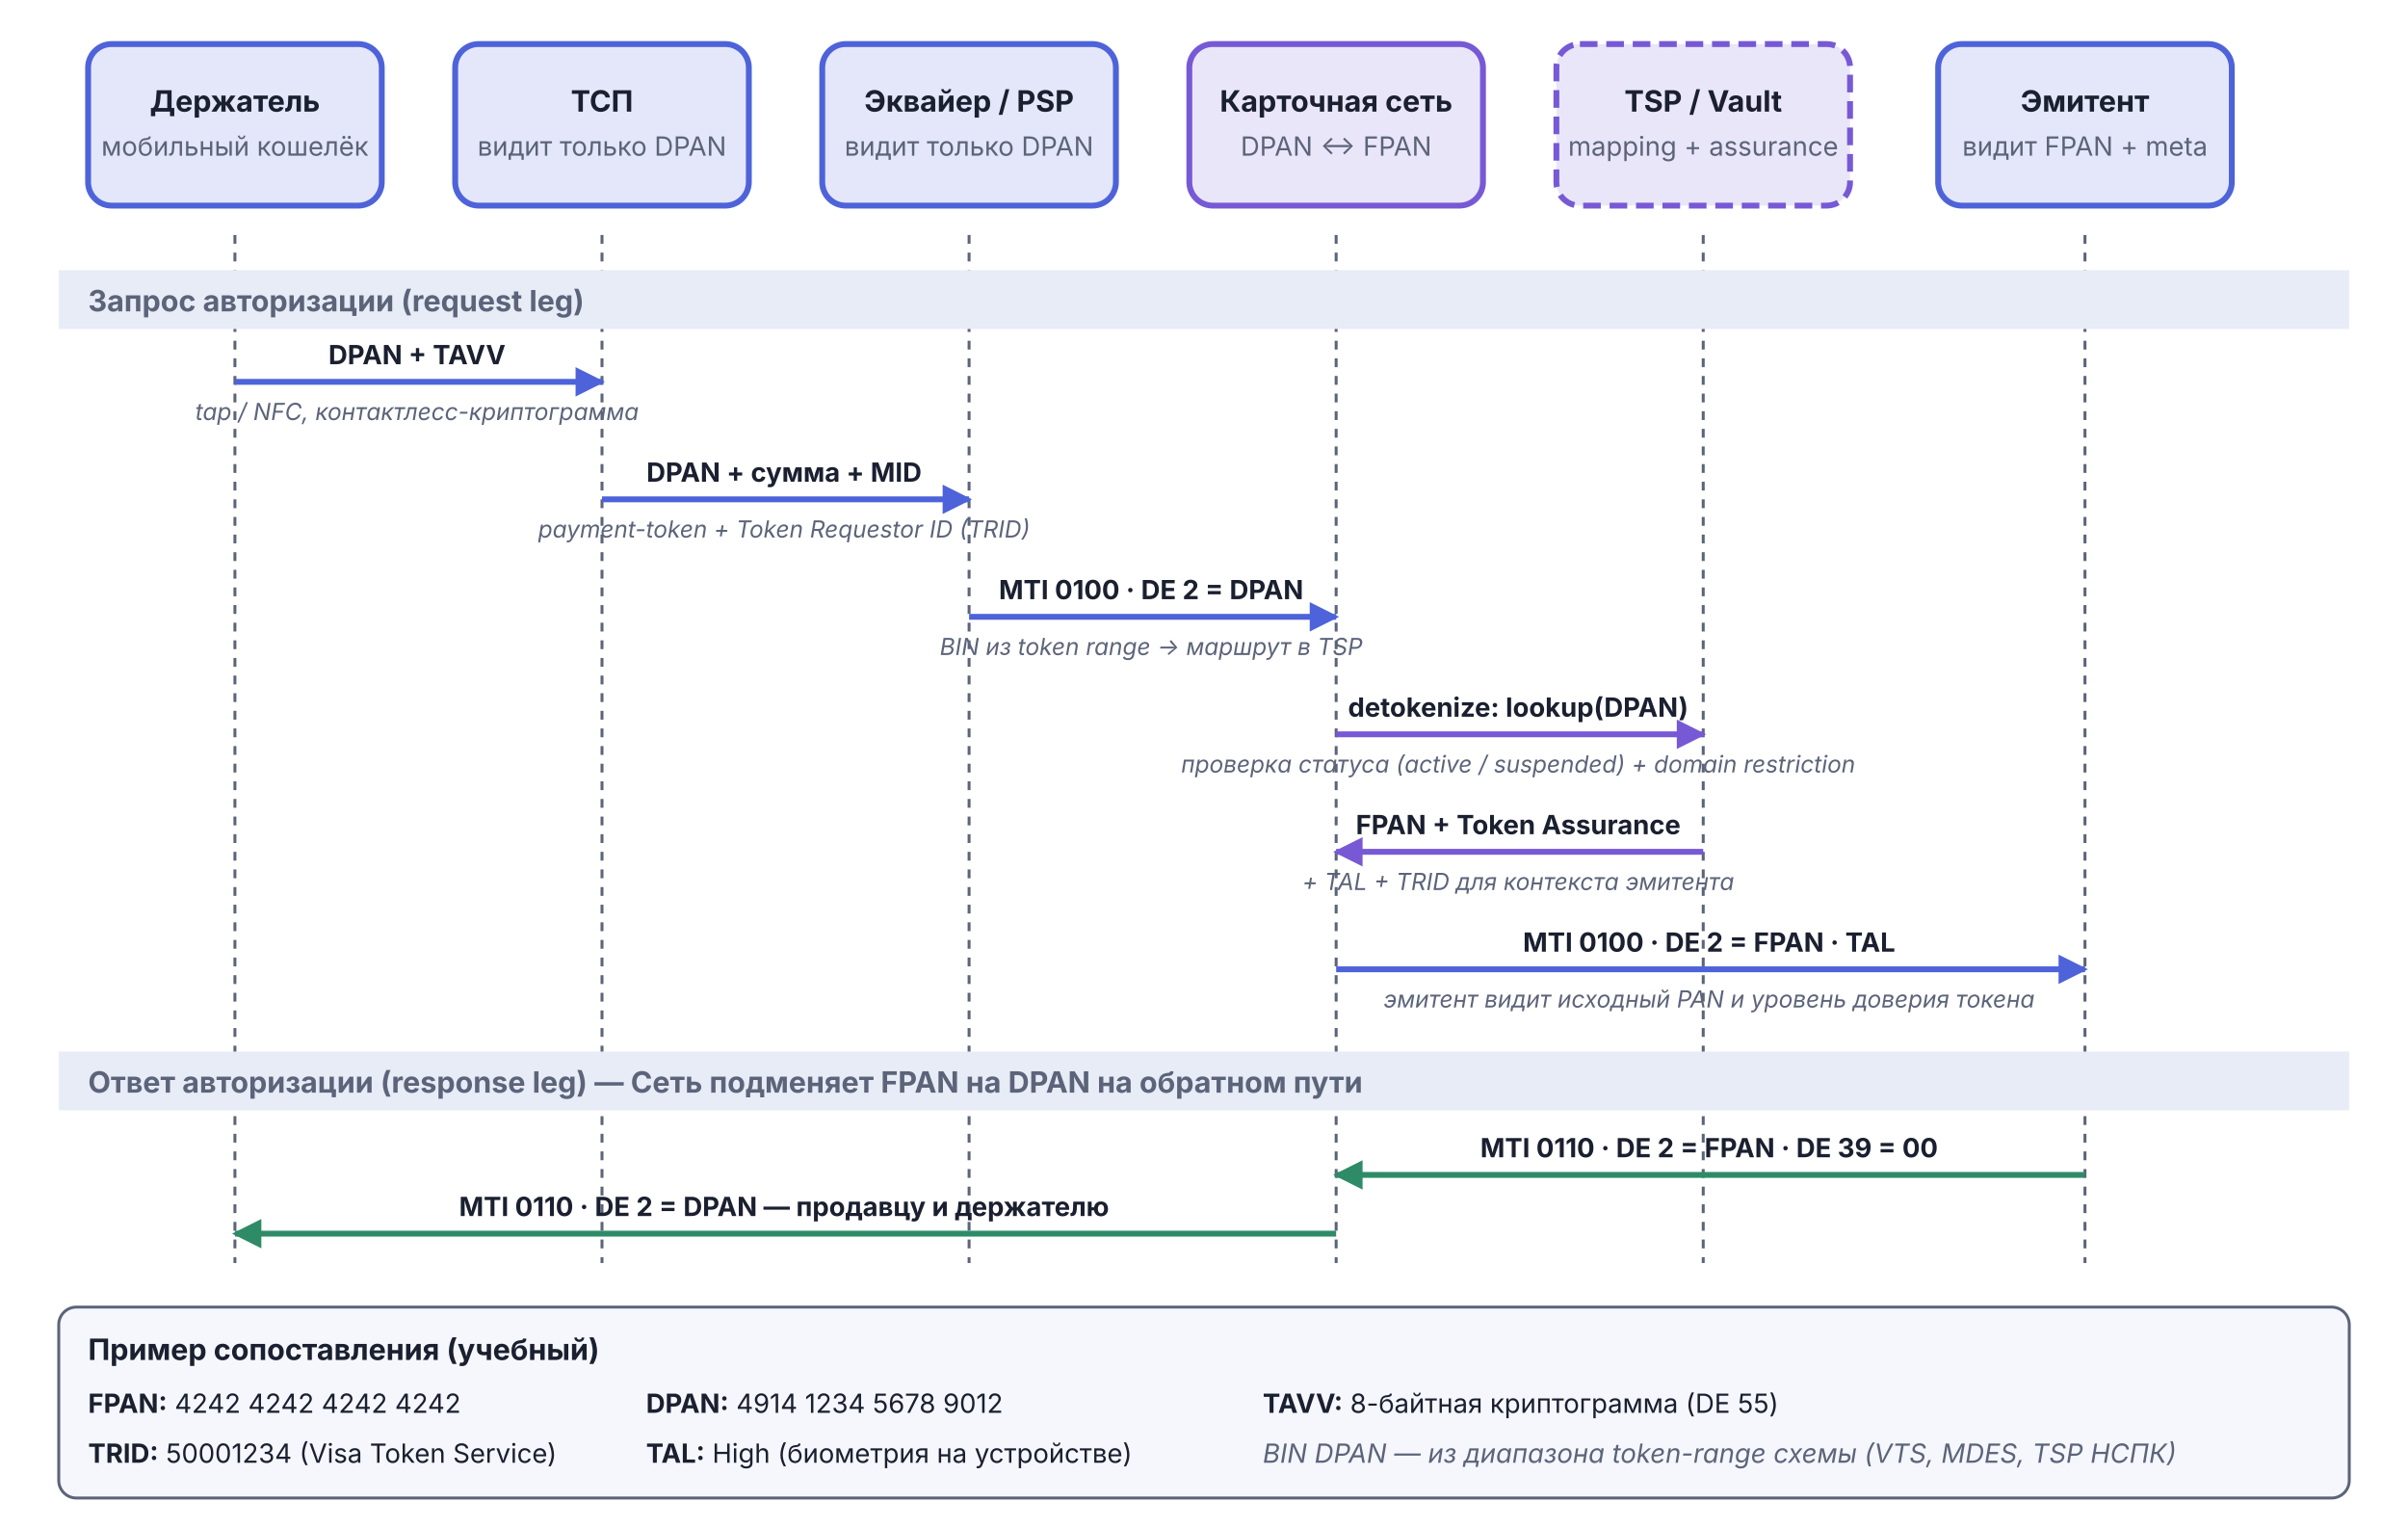
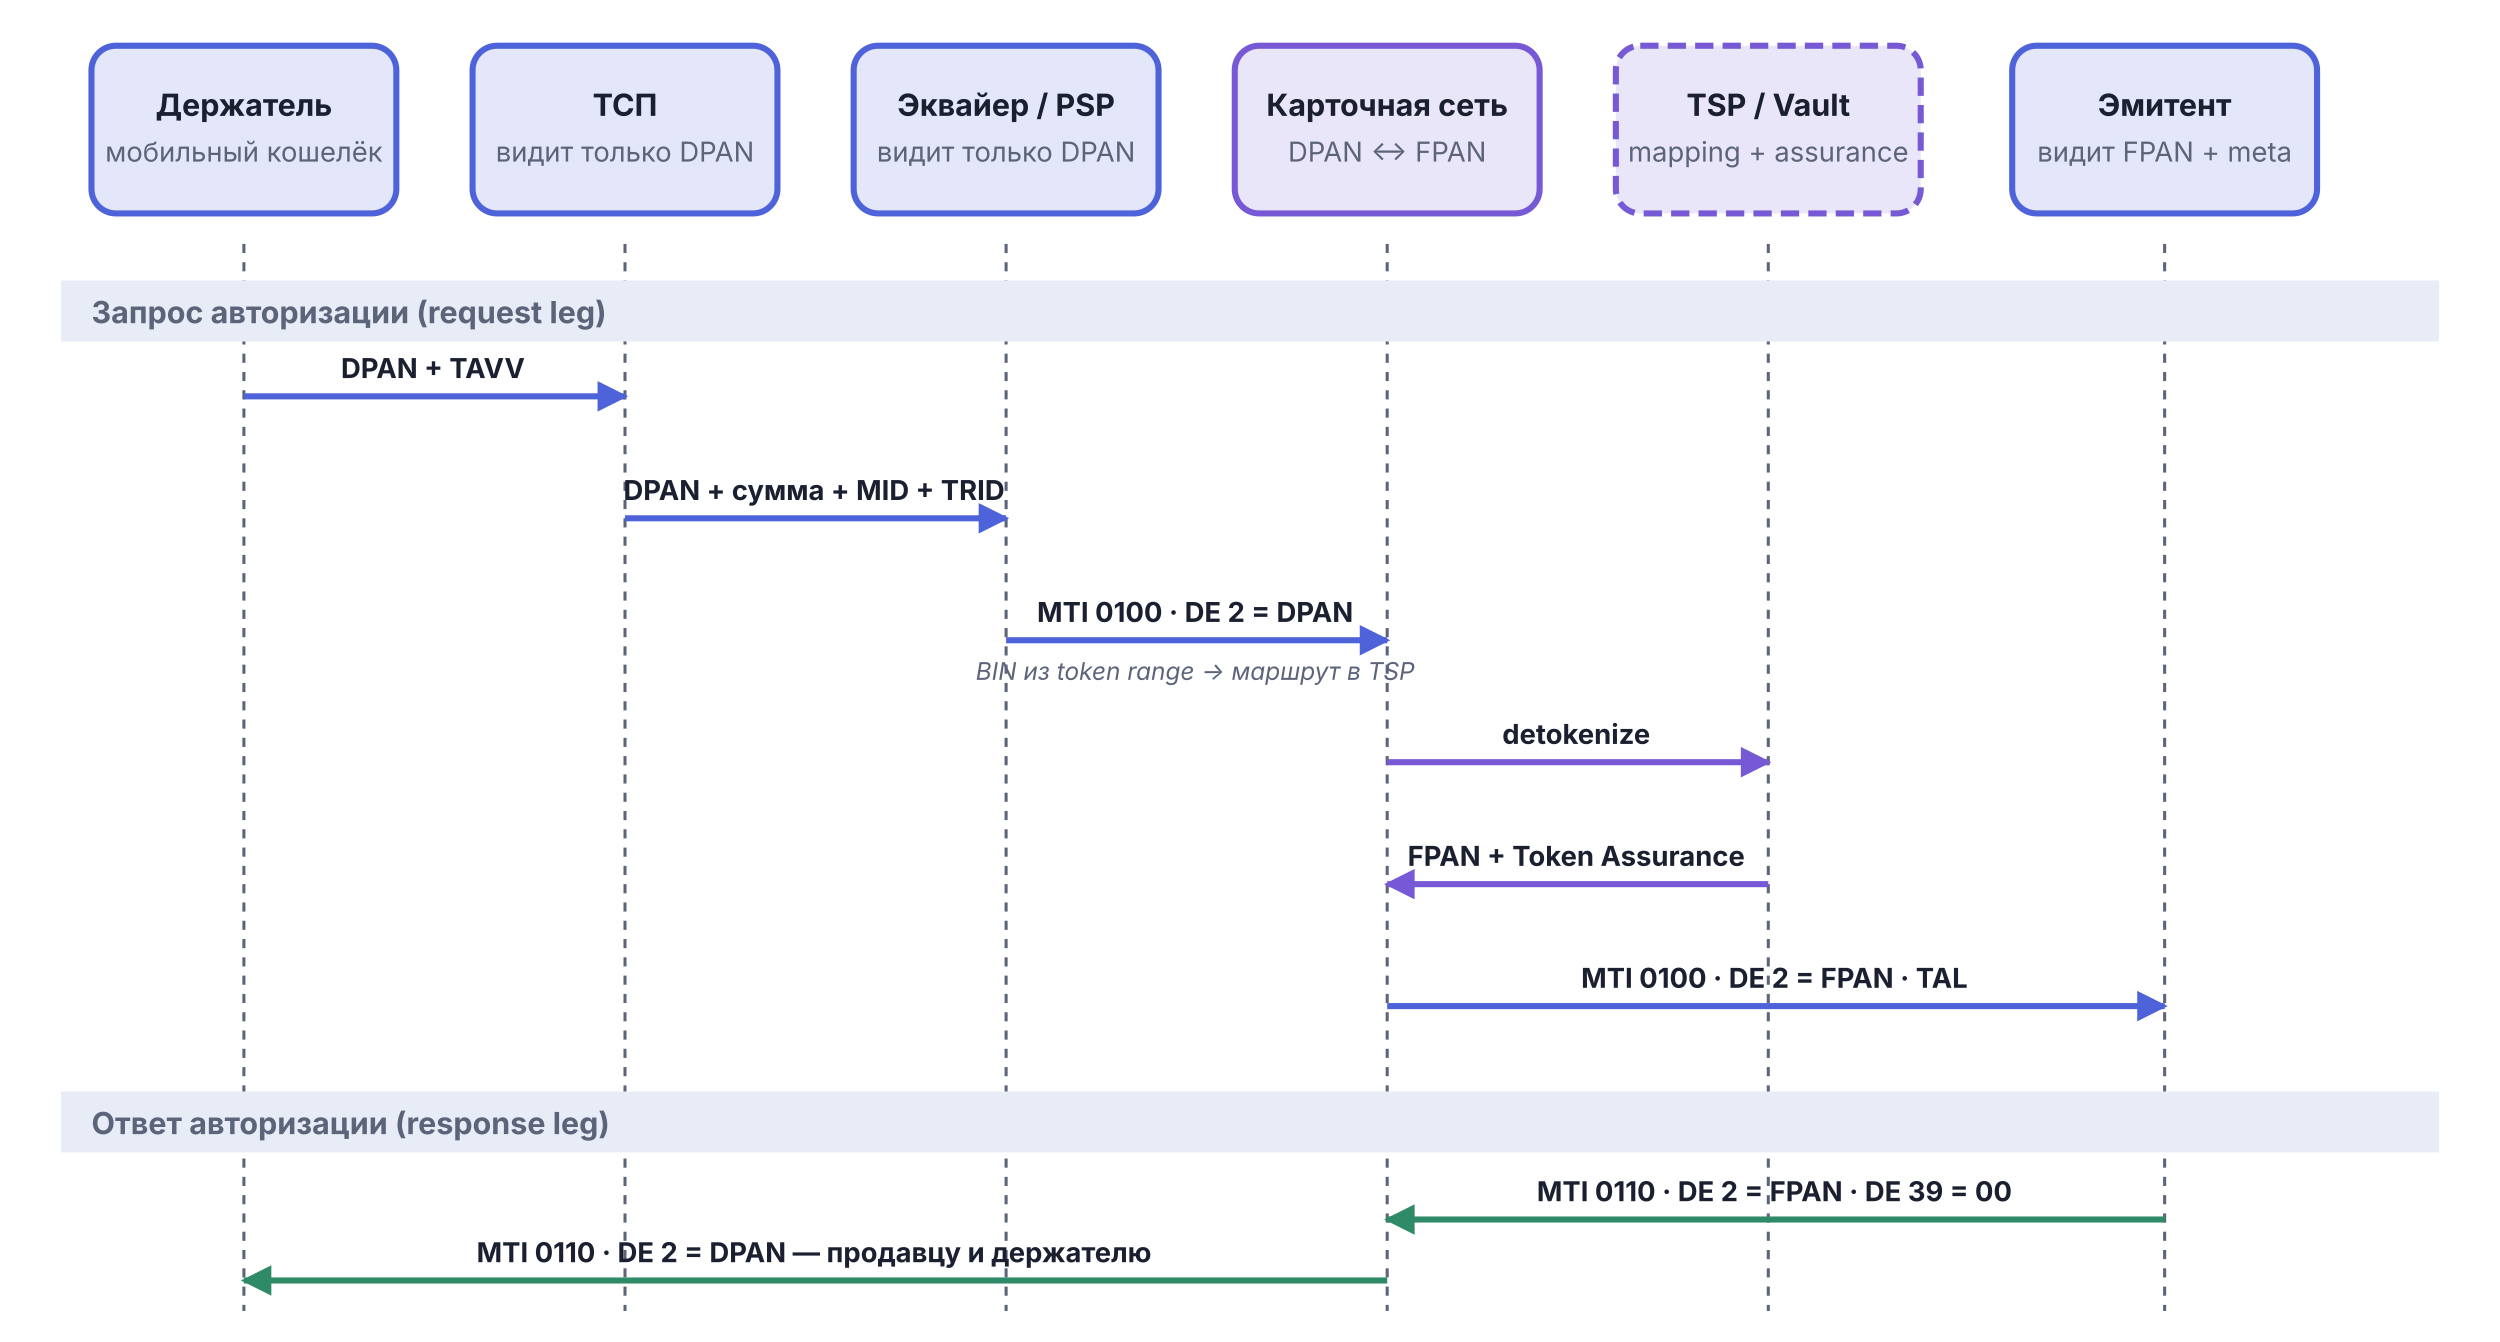
- <svg xmlns="http://www.w3.org/2000/svg" viewBox="0 0 820 520" width="820" height="520">
+ <svg xmlns="http://www.w3.org/2000/svg" viewBox="0 0 820 440" width="820" height="440">
  <defs>
    <marker id="arr-AccentA" viewBox="0 0 10 10" refX="9" refY="5" markerWidth="5" markerHeight="5" orient="auto">
      <path d="M0,0 L10,5 L0,10 Z" fill="#4E63D9" />
    </marker>
    <marker id="arr-AccentB" viewBox="0 0 10 10" refX="9" refY="5" markerWidth="5" markerHeight="5" orient="auto">
      <path d="M0,0 L10,5 L0,10 Z" fill="#7759D6" />
    </marker>
    <marker id="arr-Good" viewBox="0 0 10 10" refX="9" refY="5" markerWidth="5" markerHeight="5" orient="auto">
      <path d="M0,0 L10,5 L0,10 Z" fill="#2F8B67" />
    </marker>
    <marker id="arr-Muted" viewBox="0 0 10 10" refX="9" refY="5" markerWidth="5" markerHeight="5" orient="auto">
      <path d="M0,0 L10,5 L0,10 Z" fill="#5C647A" />
    </marker>
  </defs>
  <rect x="30" y="15" width="100" height="55" rx="8" fill="#4E63D9" fill-opacity="0.15" stroke="#4E63D9" stroke-width="2" />
  <text x="80" y="38" text-anchor="middle" font-family="Inter, -apple-system, BlinkMacSystemFont, 'Helvetica Neue', Arial, sans-serif" font-size="10" font-weight="bold" fill="#1A2030">Держатель</text>
  <text x="80" y="53" text-anchor="middle" font-family="Inter, -apple-system, BlinkMacSystemFont, 'Helvetica Neue', Arial, sans-serif" font-size="9" fill="#5C647A">мобильный кошелёк</text>
  <rect x="155" y="15" width="100" height="55" rx="8" fill="#4E63D9" fill-opacity="0.15" stroke="#4E63D9" stroke-width="2" />
  <text x="205" y="38" text-anchor="middle" font-family="Inter, -apple-system, BlinkMacSystemFont, 'Helvetica Neue', Arial, sans-serif" font-size="10" font-weight="bold" fill="#1A2030">ТСП</text>
  <text x="205" y="53" text-anchor="middle" font-family="Inter, -apple-system, BlinkMacSystemFont, 'Helvetica Neue', Arial, sans-serif" font-size="9" fill="#5C647A">видит только DPAN</text>
  <rect x="280" y="15" width="100" height="55" rx="8" fill="#4E63D9" fill-opacity="0.15" stroke="#4E63D9" stroke-width="2" />
  <text x="330" y="38" text-anchor="middle" font-family="Inter, -apple-system, BlinkMacSystemFont, 'Helvetica Neue', Arial, sans-serif" font-size="10" font-weight="bold" fill="#1A2030">Эквайер / PSP</text>
  <text x="330" y="53" text-anchor="middle" font-family="Inter, -apple-system, BlinkMacSystemFont, 'Helvetica Neue', Arial, sans-serif" font-size="9" fill="#5C647A">видит только DPAN</text>
  <rect x="405" y="15" width="100" height="55" rx="8" fill="#7759D6" fill-opacity="0.15" stroke="#7759D6" stroke-width="2" />
  <text x="455" y="38" text-anchor="middle" font-family="Inter, -apple-system, BlinkMacSystemFont, 'Helvetica Neue', Arial, sans-serif" font-size="10" font-weight="bold" fill="#1A2030">Карточная сеть</text>
  <text x="455" y="53" text-anchor="middle" font-family="Inter, -apple-system, BlinkMacSystemFont, 'Helvetica Neue', Arial, sans-serif" font-size="9" fill="#5C647A">DPAN ↔ FPAN</text>
  <rect x="530" y="15" width="100" height="55" rx="8" fill="#7759D6" fill-opacity="0.15" stroke="#7759D6" stroke-width="2" stroke-dasharray="6,3" />
  <text x="580" y="38" text-anchor="middle" font-family="Inter, -apple-system, BlinkMacSystemFont, 'Helvetica Neue', Arial, sans-serif" font-size="10" font-weight="bold" fill="#1A2030">TSP / Vault</text>
  <text x="580" y="53" text-anchor="middle" font-family="Inter, -apple-system, BlinkMacSystemFont, 'Helvetica Neue', Arial, sans-serif" font-size="9" fill="#5C647A">mapping + assurance</text>
  <rect x="660" y="15" width="100" height="55" rx="8" fill="#4E63D9" fill-opacity="0.15" stroke="#4E63D9" stroke-width="2" />
  <text x="710" y="38" text-anchor="middle" font-family="Inter, -apple-system, BlinkMacSystemFont, 'Helvetica Neue', Arial, sans-serif" font-size="10" font-weight="bold" fill="#1A2030">Эмитент</text>
  <text x="710" y="53" text-anchor="middle" font-family="Inter, -apple-system, BlinkMacSystemFont, 'Helvetica Neue', Arial, sans-serif" font-size="9" fill="#5C647A">видит FPAN + meta</text>
  <line x1="80" y1="80" x2="80" y2="430" stroke="#5C647A" stroke-width="1" stroke-dasharray="3,3" />
  <line x1="205" y1="80" x2="205" y2="430" stroke="#5C647A" stroke-width="1" stroke-dasharray="3,3" />
  <line x1="330" y1="80" x2="330" y2="430" stroke="#5C647A" stroke-width="1" stroke-dasharray="3,3" />
  <line x1="455" y1="80" x2="455" y2="430" stroke="#5C647A" stroke-width="1" stroke-dasharray="3,3" />
  <line x1="580" y1="80" x2="580" y2="430" stroke="#5C647A" stroke-width="1" stroke-dasharray="3,3" />
  <line x1="710" y1="80" x2="710" y2="430" stroke="#5C647A" stroke-width="1" stroke-dasharray="3,3" />
  <rect x="20" y="92" width="780" height="20" fill="#E8ECF7" />
  <text x="30" y="106" text-anchor="start" font-family="Inter, -apple-system, BlinkMacSystemFont, 'Helvetica Neue', Arial, sans-serif" font-size="10" font-weight="bold" fill="#5C647A">Запрос авторизации (request leg)</text>
  <line x1="80" y1="130" x2="205" y2="130" stroke="#4E63D9" stroke-width="2" marker-end="url(#arr-AccentA)" />
  <text x="142" y="124" text-anchor="middle" font-family="Inter, -apple-system, BlinkMacSystemFont, 'Helvetica Neue', Arial, sans-serif" font-size="9" font-weight="bold" fill="#1A2030">DPAN + TAVV</text>
-   <text x="142" y="143" text-anchor="middle" font-family="Inter, -apple-system, BlinkMacSystemFont, 'Helvetica Neue', Arial, sans-serif" font-size="8" font-style="italic" fill="#5C647A">tap / NFC, контактлесс-криптограмма</text>
  <line x1="205" y1="170" x2="330" y2="170" stroke="#4E63D9" stroke-width="2" marker-end="url(#arr-AccentA)" />
-   <text x="267" y="164" text-anchor="middle" font-family="Inter, -apple-system, BlinkMacSystemFont, 'Helvetica Neue', Arial, sans-serif" font-size="9" font-weight="bold" fill="#1A2030">DPAN + сумма + MID</text>
-   <text x="267" y="183" text-anchor="middle" font-family="Inter, -apple-system, BlinkMacSystemFont, 'Helvetica Neue', Arial, sans-serif" font-size="8" font-style="italic" fill="#5C647A">payment-token + Token Requestor ID (TRID)</text>
+   <text x="267" y="164" text-anchor="middle" font-family="Inter, -apple-system, BlinkMacSystemFont, 'Helvetica Neue', Arial, sans-serif" font-size="9" font-weight="bold" fill="#1A2030">DPAN + сумма + MID + TRID</text>
  <line x1="330" y1="210" x2="455" y2="210" stroke="#4E63D9" stroke-width="2" marker-end="url(#arr-AccentA)" />
  <text x="392" y="204" text-anchor="middle" font-family="Inter, -apple-system, BlinkMacSystemFont, 'Helvetica Neue', Arial, sans-serif" font-size="9" font-weight="bold" fill="#1A2030">MTI 0100 · DE 2 = DPAN</text>
  <text x="392" y="223" text-anchor="middle" font-family="Inter, -apple-system, BlinkMacSystemFont, 'Helvetica Neue', Arial, sans-serif" font-size="8" font-style="italic" fill="#5C647A">BIN из token range → маршрут в TSP</text>
  <line x1="455" y1="250" x2="580" y2="250" stroke="#7759D6" stroke-width="2" marker-end="url(#arr-AccentB)" />
-   <text x="517" y="244" text-anchor="middle" font-family="Inter, -apple-system, BlinkMacSystemFont, 'Helvetica Neue', Arial, sans-serif" font-size="9" font-weight="bold" fill="#1A2030">detokenize: lookup(DPAN)</text>
-   <text x="517" y="263" text-anchor="middle" font-family="Inter, -apple-system, BlinkMacSystemFont, 'Helvetica Neue', Arial, sans-serif" font-size="8" font-style="italic" fill="#5C647A">проверка статуса (active / suspended) + domain restriction</text>
+   <text x="517" y="244" text-anchor="middle" font-family="Inter, -apple-system, BlinkMacSystemFont, 'Helvetica Neue', Arial, sans-serif" font-size="9" font-weight="bold" fill="#1A2030">detokenize</text>
  <line x1="580" y1="290" x2="455" y2="290" stroke="#7759D6" stroke-width="2" marker-end="url(#arr-AccentB)" />
  <text x="517" y="284" text-anchor="middle" font-family="Inter, -apple-system, BlinkMacSystemFont, 'Helvetica Neue', Arial, sans-serif" font-size="9" font-weight="bold" fill="#1A2030">FPAN + Token Assurance</text>
-   <text x="517" y="303" text-anchor="middle" font-family="Inter, -apple-system, BlinkMacSystemFont, 'Helvetica Neue', Arial, sans-serif" font-size="8" font-style="italic" fill="#5C647A">+ TAL + TRID для контекста эмитента</text>
  <line x1="455" y1="330" x2="710" y2="330" stroke="#4E63D9" stroke-width="2" marker-end="url(#arr-AccentA)" />
  <text x="582" y="324" text-anchor="middle" font-family="Inter, -apple-system, BlinkMacSystemFont, 'Helvetica Neue', Arial, sans-serif" font-size="9" font-weight="bold" fill="#1A2030">MTI 0100 · DE 2 = FPAN · TAL</text>
-   <text x="582" y="343" text-anchor="middle" font-family="Inter, -apple-system, BlinkMacSystemFont, 'Helvetica Neue', Arial, sans-serif" font-size="8" font-style="italic" fill="#5C647A">эмитент видит исходный PAN и уровень доверия токена</text>
  <rect x="20" y="358" width="780" height="20" fill="#E8ECF7" />
-   <text x="30" y="372" text-anchor="start" font-family="Inter, -apple-system, BlinkMacSystemFont, 'Helvetica Neue', Arial, sans-serif" font-size="10" font-weight="bold" fill="#5C647A">Ответ авторизации (response leg) — Сеть подменяет FPAN на DPAN на обратном пути</text>
+   <text x="30" y="372" text-anchor="start" font-family="Inter, -apple-system, BlinkMacSystemFont, 'Helvetica Neue', Arial, sans-serif" font-size="10" font-weight="bold" fill="#5C647A">Ответ авторизации (response leg)</text>
  <line x1="710" y1="400" x2="455" y2="400" stroke="#2F8B67" stroke-width="2" marker-end="url(#arr-Good)" />
  <text x="582" y="394" text-anchor="middle" font-family="Inter, -apple-system, BlinkMacSystemFont, 'Helvetica Neue', Arial, sans-serif" font-size="9" font-weight="bold" fill="#1A2030">MTI 0110 · DE 2 = FPAN · DE 39 = 00</text>
  <path d="M 455,420 L 330,420 L 205,420 L 80,420" fill="none" stroke="#2F8B67" stroke-width="2" marker-end="url(#arr-Good)" />
  <text x="267" y="414" text-anchor="middle" font-family="Inter, -apple-system, BlinkMacSystemFont, 'Helvetica Neue', Arial, sans-serif" font-size="9" font-weight="bold" fill="#1A2030">MTI 0110 · DE 2 = DPAN — продавцу и держателю</text>
-   <rect x="20" y="445" width="780" height="65" rx="6" fill="#F5F7FD" stroke="#5C647A" stroke-width="1" />
-   <text x="30" y="463" text-anchor="start" font-family="Inter, -apple-system, BlinkMacSystemFont, 'Helvetica Neue', Arial, sans-serif" font-size="10" font-weight="bold" fill="#1A2030">Пример сопоставления (учебный)</text>
-   <text x="30" y="481" text-anchor="start" font-family="Inter, -apple-system, BlinkMacSystemFont, 'Helvetica Neue', Arial, sans-serif" font-size="9" fill="#1A2030">
-     <tspan font-weight="bold">FPAN:</tspan> 4242 4242 4242 4242</text>
-   <text x="220" y="481" text-anchor="start" font-family="Inter, -apple-system, BlinkMacSystemFont, 'Helvetica Neue', Arial, sans-serif" font-size="9" fill="#1A2030">
-     <tspan font-weight="bold">DPAN:</tspan> 4914 1234 5678 9012</text>
-   <text x="430" y="481" text-anchor="start" font-family="Inter, -apple-system, BlinkMacSystemFont, 'Helvetica Neue', Arial, sans-serif" font-size="9" fill="#1A2030">
-     <tspan font-weight="bold">TAVV:</tspan> 8-байтная криптограмма (DE 55)</text>
-   <text x="30" y="498" text-anchor="start" font-family="Inter, -apple-system, BlinkMacSystemFont, 'Helvetica Neue', Arial, sans-serif" font-size="9" fill="#1A2030">
-     <tspan font-weight="bold">TRID:</tspan> 50001234 (Visa Token Service)</text>
-   <text x="220" y="498" text-anchor="start" font-family="Inter, -apple-system, BlinkMacSystemFont, 'Helvetica Neue', Arial, sans-serif" font-size="9" fill="#1A2030">
-     <tspan font-weight="bold">TAL:</tspan> High (биометрия на устройстве)</text>
-   <text x="430" y="498" text-anchor="start" font-family="Inter, -apple-system, BlinkMacSystemFont, 'Helvetica Neue', Arial, sans-serif" font-size="9" font-style="italic" fill="#5C647A">BIN DPAN — из диапазона token-range схемы (VTS, MDES, TSP НСПК)</text>
</svg>
